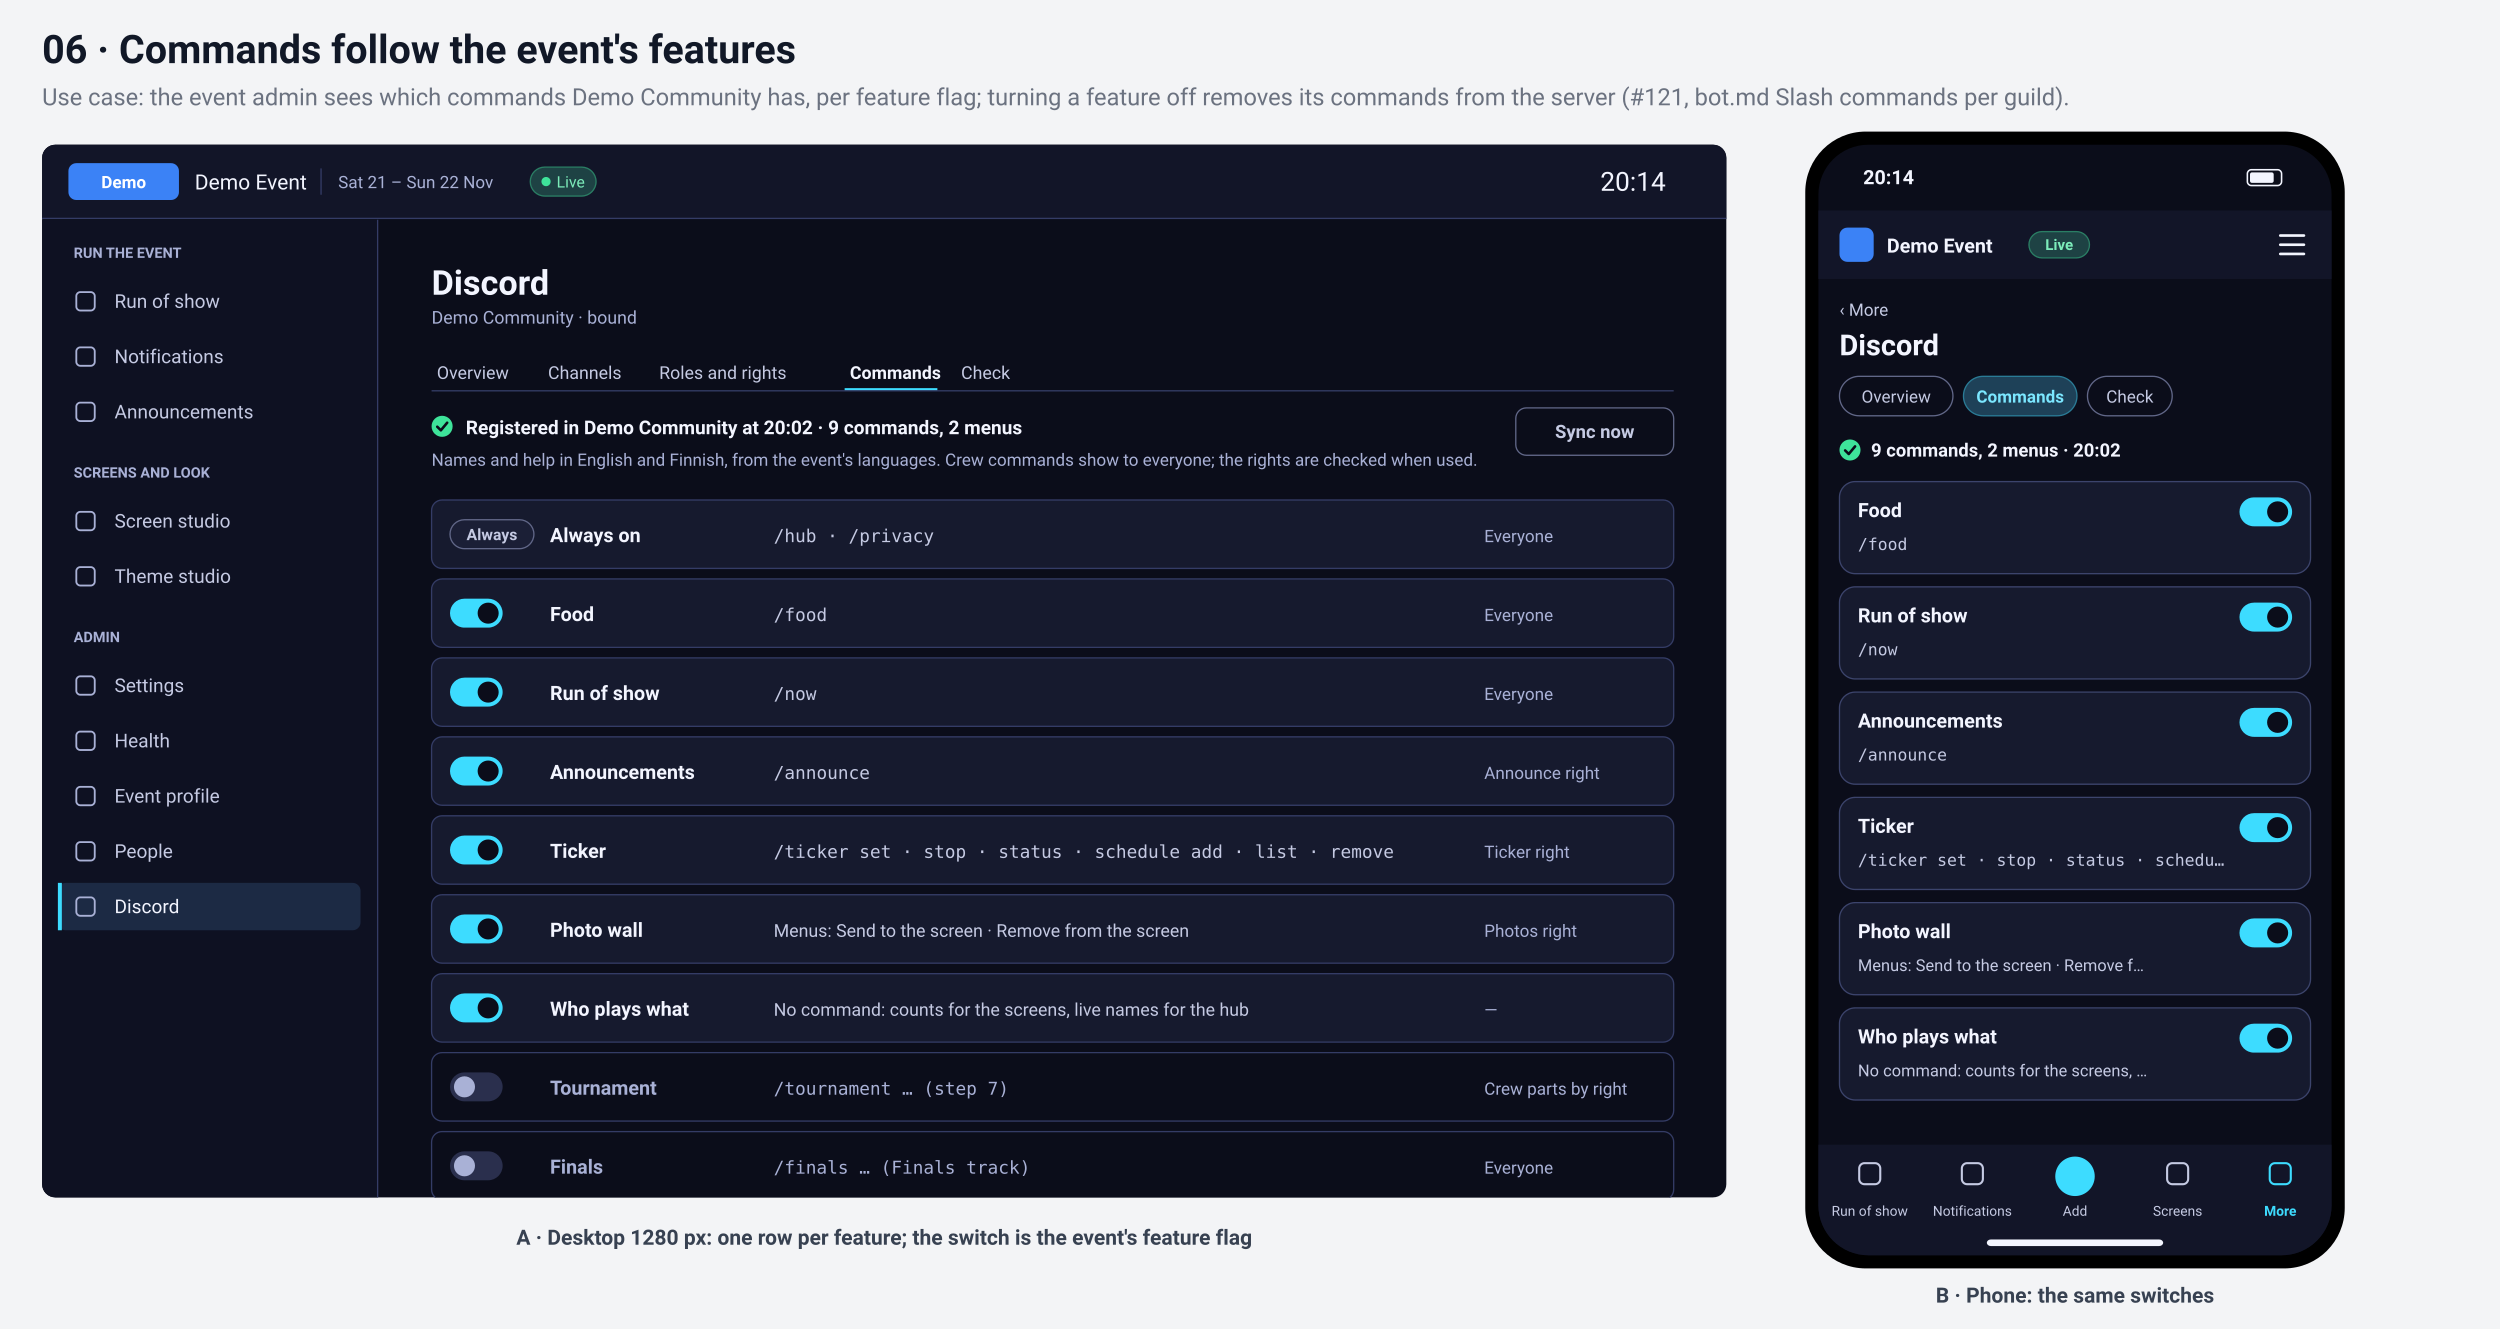
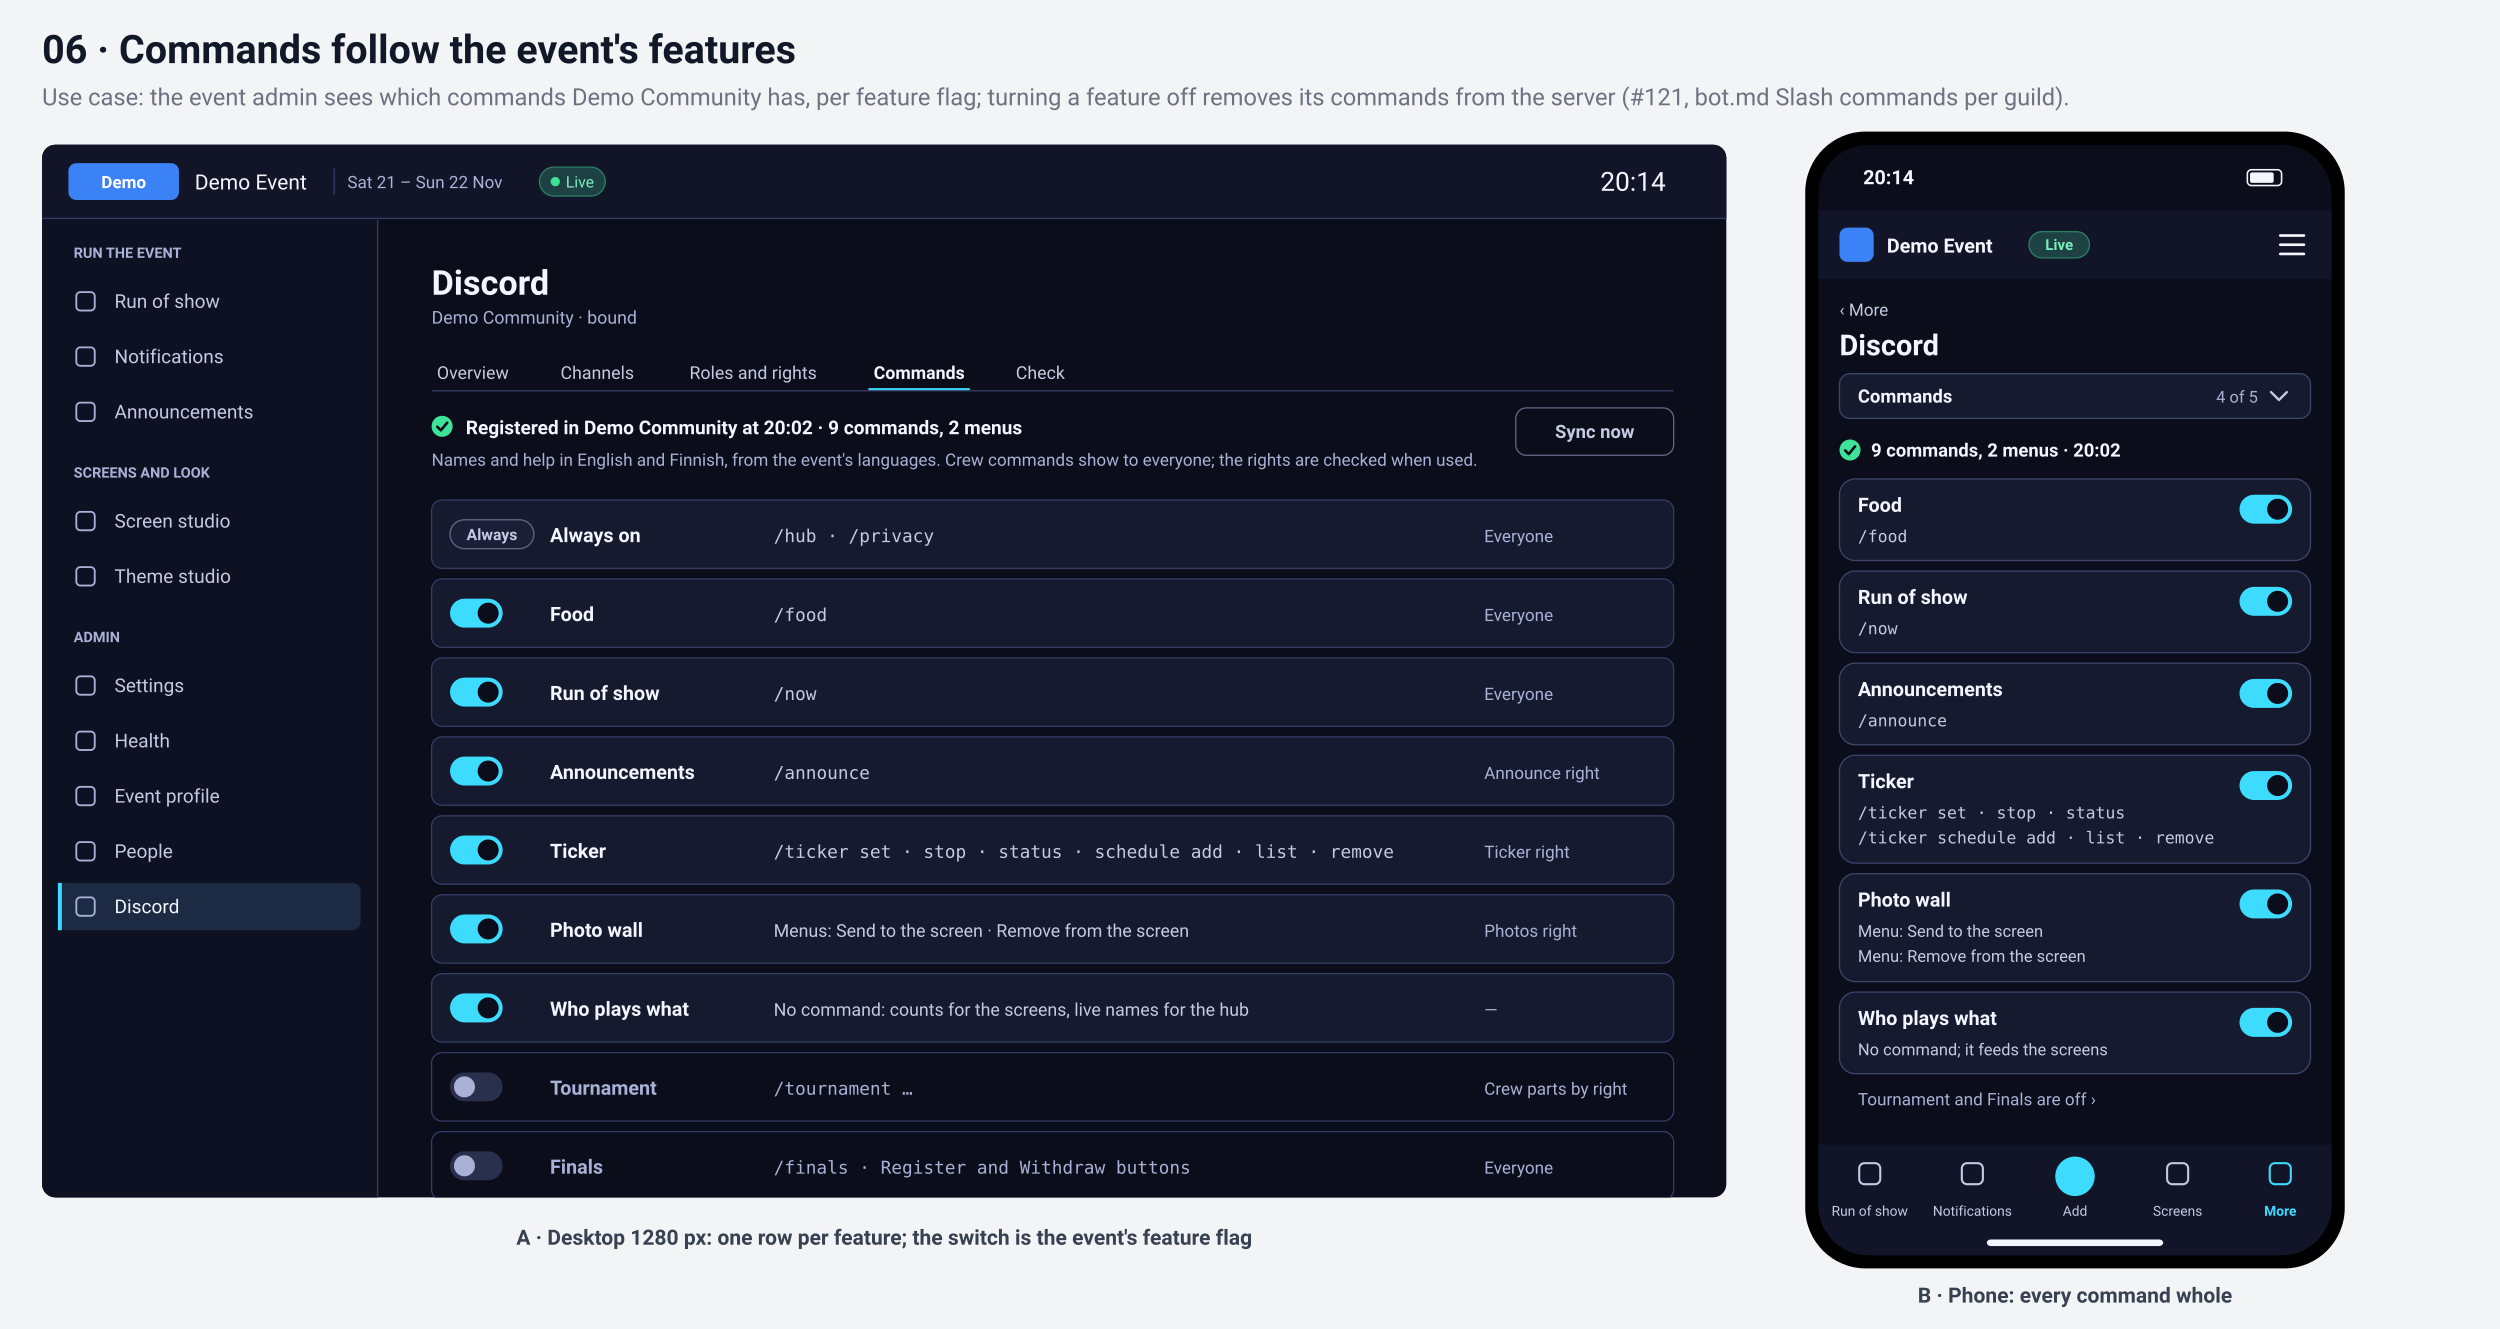
<svg xmlns="http://www.w3.org/2000/svg" viewBox="0 0 1900 1010" width="1900" height="1010" font-family="system-ui, -apple-system, 'Segoe UI', Roboto, Helvetica, Arial, sans-serif">
  <defs>
    <clipPath id="c1">
      <rect x="0" y="0" width="1280" height="800" rx="10" />
    </clipPath>
    <clipPath id="c2">
      <rect x="1382" y="110" width="390" height="844" rx="38" />
    </clipPath>
  </defs>
  <rect x="0" y="0" width="1900" height="1010" rx="0" fill="#f3f4f6" />
  <text x="32" y="48" font-size="30" fill="#111827" font-weight="700" text-anchor="start" data-box="0 1900">06 · Commands follow the event's features</text>
  <text x="32" y="80" font-size="18" fill="#6b7280" font-weight="400" text-anchor="start" data-box="0 1900">Use case: the event admin sees which commands Demo Community has, per feature flag; turning a feature off removes its commands from the server (#121, bot.md Slash commands per guild).</text>
  <g transform="translate(32,110) scale(1)">
    <g clip-path="url(#c1)">
      <rect x="0" y="0" width="1280" height="800" rx="0" fill="#0b0d1a" />
      <rect x="0" y="0" width="1280" height="56" rx="0" fill="#121528" />
      <line x1="0" y1="56" x2="1280" y2="56" stroke="#343c66" stroke-width="1" />
      <rect x="20" y="14" width="84" height="28" rx="6" fill="#3b82f6" />
      <text x="62" y="33" font-size="13" fill="#fff" font-weight="700" text-anchor="middle" data-box="22 102">Demo</text>
-       <text x="116" y="34" font-size="16" fill="#f3f5ff" font-weight="400" text-anchor="start" data-box="110 210">Demo Event</text>
-       <line x1="212" y1="18" x2="212" y2="38" stroke="#343c66" stroke-width="1" />
-       <text x="225" y="33" font-size="13" fill="#a9b1d6" font-weight="400" text-anchor="start" data-box="220 365">Sat 21 – Sun 22 Nov</text>
-       <rect x="371" y="17" width="50" height="22" rx="11" fill="#1e4244" stroke="#2a7e64" stroke-width="1" />
-       <circle cx="383" cy="28" r="3.5" fill="#3ee39a" />
-       <text x="391" y="32.5" font-size="12" fill="#7cecba" font-weight="400" text-anchor="start" data-box="388 420">Live</text>
+       <text x="116" y="34" font-size="16" fill="#f3f5ff" font-weight="400" text-anchor="start" data-box="110 218">Demo Event</text>
+       <line x1="222" y1="18" x2="222" y2="38" stroke="#343c66" stroke-width="1" />
+       <text x="232" y="33" font-size="13" fill="#a9b1d6" font-weight="400" text-anchor="start" data-box="228 372">Sat 21 – Sun 22 Nov</text>
+       <rect x="378" y="17" width="50" height="22" rx="11" fill="#1e4244" stroke="#2a7e64" stroke-width="1" />
+       <circle cx="390" cy="28" r="3.5" fill="#3ee39a" />
+       <text x="398" y="32.5" font-size="12" fill="#7cecba" font-weight="400" text-anchor="start" data-box="395 427">Live</text>
      <text x="1234" y="35" font-size="20" fill="#f3f5ff" font-weight="400" text-anchor="end" data-box="1160 1240">20:14</text>
      <rect x="0" y="57" width="255" height="743" rx="0" fill="#0e1122" />
      <line x1="255" y1="57" x2="255" y2="800" stroke="#343c66" stroke-width="1" />
      <text x="24" y="86" font-size="11" fill="#a9b1d6" font-weight="600" text-anchor="start" data-box="20 250">RUN THE EVENT</text>
      <rect x="26" y="112" width="14" height="14" rx="3" fill="none" stroke="#a9b1d6" stroke-width="1.4" />
      <text x="55" y="124" font-size="14.5" fill="#c5cae3" font-weight="400" text-anchor="start" data-box="50 250">Run of show</text>
      <rect x="26" y="154" width="14" height="14" rx="3" fill="none" stroke="#a9b1d6" stroke-width="1.4" />
      <text x="55" y="166" font-size="14.5" fill="#c5cae3" font-weight="400" text-anchor="start" data-box="50 250">Notifications</text>
      <rect x="26" y="196" width="14" height="14" rx="3" fill="none" stroke="#a9b1d6" stroke-width="1.4" />
      <text x="55" y="208" font-size="14.5" fill="#c5cae3" font-weight="400" text-anchor="start" data-box="50 250">Announcements</text>
      <text x="24" y="253" font-size="11" fill="#a9b1d6" font-weight="600" text-anchor="start" data-box="20 250">SCREENS AND LOOK</text>
      <rect x="26" y="279" width="14" height="14" rx="3" fill="none" stroke="#a9b1d6" stroke-width="1.4" />
      <text x="55" y="291" font-size="14.5" fill="#c5cae3" font-weight="400" text-anchor="start" data-box="50 250">Screen studio</text>
      <rect x="26" y="321" width="14" height="14" rx="3" fill="none" stroke="#a9b1d6" stroke-width="1.4" />
      <text x="55" y="333" font-size="14.5" fill="#c5cae3" font-weight="400" text-anchor="start" data-box="50 250">Theme studio</text>
      <text x="24" y="378" font-size="11" fill="#a9b1d6" font-weight="600" text-anchor="start" data-box="20 250">ADMIN</text>
      <rect x="26" y="404" width="14" height="14" rx="3" fill="none" stroke="#a9b1d6" stroke-width="1.4" />
      <text x="55" y="416" font-size="14.5" fill="#c5cae3" font-weight="400" text-anchor="start" data-box="50 250">Settings</text>
      <rect x="26" y="446" width="14" height="14" rx="3" fill="none" stroke="#a9b1d6" stroke-width="1.4" />
      <text x="55" y="458" font-size="14.5" fill="#c5cae3" font-weight="400" text-anchor="start" data-box="50 250">Health</text>
      <rect x="26" y="488" width="14" height="14" rx="3" fill="none" stroke="#a9b1d6" stroke-width="1.4" />
      <text x="55" y="500" font-size="14.5" fill="#c5cae3" font-weight="400" text-anchor="start" data-box="50 250">Event profile</text>
      <rect x="26" y="530" width="14" height="14" rx="3" fill="none" stroke="#a9b1d6" stroke-width="1.4" />
      <text x="55" y="542" font-size="14.5" fill="#c5cae3" font-weight="400" text-anchor="start" data-box="50 250">People</text>
      <rect x="12" y="561" width="230" height="36" rx="6" fill="#1c2a44" />
      <rect x="12" y="561" width="3" height="36" rx="0" fill="#3ddcff" />
      <rect x="26" y="572" width="14" height="14" rx="3" fill="none" stroke="#a9b1d6" stroke-width="1.4" />
      <text x="55" y="584" font-size="14.5" fill="#f3f5ff" font-weight="400" text-anchor="start" data-box="50 250">Discord</text>
      <text x="296" y="114" font-size="26" fill="#f3f5ff" font-weight="600" text-anchor="start" data-box="296 1240">Discord</text>
      <text x="296" y="136" font-size="13.5" fill="#a9b1d6" font-weight="400" text-anchor="start" data-box="296 1240">Demo Community · bound</text>
-       <text x="300" y="178" font-size="13.5" fill="#c5cae3" font-weight="400" text-anchor="start" data-box="298 378.48">Overview</text>
-       <text x="384.48" y="178" font-size="13.5" fill="#c5cae3" font-weight="400" text-anchor="start" data-box="382.48 462.96">Channels</text>
-       <text x="468.96" y="178" font-size="13.5" fill="#c5cae3" font-weight="400" text-anchor="start" data-box="466.96 607.92">Roles and rights</text>
-       <text x="613.92" y="178" font-size="13.5" fill="#f3f5ff" font-weight="600" text-anchor="start" data-box="611.92 692.4">Commands</text>
-       <line x1="609.92" y1="186" x2="680.4" y2="186" stroke="#3ddcff" stroke-width="2" />
-       <text x="698.4" y="178" font-size="13.5" fill="#c5cae3" font-weight="400" text-anchor="start" data-box="696.4 754.2">Check</text>
+       <text x="300" y="178" font-size="13.5" fill="#c5cae3" font-weight="400" text-anchor="start" data-box="298 388">Overview</text>
+       <text x="394" y="178" font-size="13.5" fill="#c5cae3" font-weight="400" text-anchor="start" data-box="392 486">Channels</text>
+       <text x="492" y="178" font-size="13.5" fill="#c5cae3" font-weight="400" text-anchor="start" data-box="490 626">Roles and rights</text>
+       <text x="632" y="178" font-size="13.5" fill="#f3f5ff" font-weight="600" text-anchor="start" data-box="630 734">Commands</text>
+       <line x1="628" y1="186" x2="705" y2="186" stroke="#3ddcff" stroke-width="2" />
+       <text x="740" y="178" font-size="13.5" fill="#c5cae3" font-weight="400" text-anchor="start" data-box="738 840">Check</text>
      <line x1="296" y1="187" x2="1240" y2="187" stroke="#343c66" stroke-width="1" />
      <circle cx="304" cy="214" r="8" fill="#3ee39a" />
      <path d="M300.32,214.32 l2.72,2.72 l4.8,-5.76" fill="none" stroke="#0b0d1a" stroke-width="2" stroke-linecap="round" stroke-linejoin="round" />
      <text x="322" y="220" font-size="14.5" fill="#f3f5ff" font-weight="600" text-anchor="start" data-box="296 1240">Registered in Demo Community at 20:02 · 9 commands, 2 menus</text>
      <rect x="1120" y="200" width="120" height="36" rx="8" fill="none" stroke="#616788" stroke-width="1" />
      <text x="1180" y="222.9" font-size="14" fill="#c5cae3" font-weight="600" text-anchor="middle" data-box="1124 1236">Sync now</text>
      <text x="296" y="244" font-size="13" fill="#a9b1d6" font-weight="400" text-anchor="start" data-box="296 1240">Names and help in English and Finnish, from the event's languages. Crew commands show to everyone; the rights are checked when used.</text>
      <rect x="296" y="270" width="944" height="52" rx="8" fill="#161a2e" stroke="#343c66" stroke-width="1" />
      <rect x="310" y="285" width="63.76" height="22" rx="11" fill="#1b1f36" stroke="#616788" stroke-width="1" />
      <text x="341.88" y="300.5" font-size="12" fill="#c5cae3" font-weight="600" text-anchor="middle" data-box="313 370.76">Always</text>
      <text x="386" y="302" font-size="15" fill="#f3f5ff" font-weight="600" text-anchor="start" data-box="384 546">Always on</text>
      <text x="556" y="302" font-size="13.5" fill="#c5cae3" font-weight="400" text-anchor="start" data-box="552 1076" font-family="ui-monospace, monospace">/hub · /privacy</text>
      <text x="1096" y="302" font-size="13" fill="#a9b1d6" font-weight="400" text-anchor="start" data-box="1092 1226">Everyone</text>
      <rect x="296" y="330" width="944" height="52" rx="8" fill="#161a2e" stroke="#343c66" stroke-width="1" />
      <rect x="310" y="345" width="40" height="22" rx="11" fill="#3ddcff" />
      <circle cx="339" cy="356" r="8" fill="#0b0d1a" />
      <text x="386" y="362" font-size="15" fill="#f3f5ff" font-weight="600" text-anchor="start" data-box="384 546">Food</text>
      <text x="556" y="362" font-size="13.5" fill="#c5cae3" font-weight="400" text-anchor="start" data-box="552 1076" font-family="ui-monospace, monospace">/food</text>
      <text x="1096" y="362" font-size="13" fill="#a9b1d6" font-weight="400" text-anchor="start" data-box="1092 1226">Everyone</text>
      <rect x="296" y="390" width="944" height="52" rx="8" fill="#161a2e" stroke="#343c66" stroke-width="1" />
      <rect x="310" y="405" width="40" height="22" rx="11" fill="#3ddcff" />
      <circle cx="339" cy="416" r="8" fill="#0b0d1a" />
      <text x="386" y="422" font-size="15" fill="#f3f5ff" font-weight="600" text-anchor="start" data-box="384 546">Run of show</text>
      <text x="556" y="422" font-size="13.5" fill="#c5cae3" font-weight="400" text-anchor="start" data-box="552 1076" font-family="ui-monospace, monospace">/now</text>
      <text x="1096" y="422" font-size="13" fill="#a9b1d6" font-weight="400" text-anchor="start" data-box="1092 1226">Everyone</text>
      <rect x="296" y="450" width="944" height="52" rx="8" fill="#161a2e" stroke="#343c66" stroke-width="1" />
      <rect x="310" y="465" width="40" height="22" rx="11" fill="#3ddcff" />
      <circle cx="339" cy="476" r="8" fill="#0b0d1a" />
      <text x="386" y="482" font-size="15" fill="#f3f5ff" font-weight="600" text-anchor="start" data-box="384 546">Announcements</text>
      <text x="556" y="482" font-size="13.5" fill="#c5cae3" font-weight="400" text-anchor="start" data-box="552 1076" font-family="ui-monospace, monospace">/announce</text>
      <text x="1096" y="482" font-size="13" fill="#a9b1d6" font-weight="400" text-anchor="start" data-box="1092 1226">Announce right</text>
      <rect x="296" y="510" width="944" height="52" rx="8" fill="#161a2e" stroke="#343c66" stroke-width="1" />
      <rect x="310" y="525" width="40" height="22" rx="11" fill="#3ddcff" />
      <circle cx="339" cy="536" r="8" fill="#0b0d1a" />
      <text x="386" y="542" font-size="15" fill="#f3f5ff" font-weight="600" text-anchor="start" data-box="384 546">Ticker</text>
      <text x="556" y="542" font-size="13.5" fill="#c5cae3" font-weight="400" text-anchor="start" data-box="552 1076" font-family="ui-monospace, monospace">/ticker set · stop · status · schedule add · list · remove</text>
      <text x="1096" y="542" font-size="13" fill="#a9b1d6" font-weight="400" text-anchor="start" data-box="1092 1226">Ticker right</text>
      <rect x="296" y="570" width="944" height="52" rx="8" fill="#161a2e" stroke="#343c66" stroke-width="1" />
      <rect x="310" y="585" width="40" height="22" rx="11" fill="#3ddcff" />
      <circle cx="339" cy="596" r="8" fill="#0b0d1a" />
      <text x="386" y="602" font-size="15" fill="#f3f5ff" font-weight="600" text-anchor="start" data-box="384 546">Photo wall</text>
      <text x="556" y="602" font-size="13.5" fill="#c5cae3" font-weight="400" text-anchor="start" data-box="552 1076">Menus: Send to the screen · Remove from the screen</text>
      <text x="1096" y="602" font-size="13" fill="#a9b1d6" font-weight="400" text-anchor="start" data-box="1092 1226">Photos right</text>
      <rect x="296" y="630" width="944" height="52" rx="8" fill="#161a2e" stroke="#343c66" stroke-width="1" />
      <rect x="310" y="645" width="40" height="22" rx="11" fill="#3ddcff" />
      <circle cx="339" cy="656" r="8" fill="#0b0d1a" />
      <text x="386" y="662" font-size="15" fill="#f3f5ff" font-weight="600" text-anchor="start" data-box="384 546">Who plays what</text>
      <text x="556" y="662" font-size="13.5" fill="#c5cae3" font-weight="400" text-anchor="start" data-box="552 1076">No command: counts for the screens, live names for the hub</text>
      <text x="1096" y="662" font-size="13" fill="#a9b1d6" font-weight="400" text-anchor="start" data-box="1092 1226">—</text>
      <rect x="296" y="690" width="944" height="52" rx="8" fill="#0b0d1a" stroke="#343c66" stroke-width="1" />
      <rect x="310" y="705" width="40" height="22" rx="11" fill="#2a2f4d" />
      <circle cx="321" cy="716" r="8" fill="#a9b1d6" />
      <text x="386" y="722" font-size="15" fill="#a9b1d6" font-weight="600" text-anchor="start" data-box="384 546">Tournament</text>
-       <text x="556" y="722" font-size="13.5" fill="#a9b1d6" font-weight="400" text-anchor="start" data-box="552 1076" font-family="ui-monospace, monospace">/tournament … (step 7)</text>
+       <text x="556" y="722" font-size="13.5" fill="#a9b1d6" font-weight="400" text-anchor="start" data-box="552 1076" font-family="ui-monospace, monospace">/tournament …</text>
      <text x="1096" y="722" font-size="13" fill="#a9b1d6" font-weight="400" text-anchor="start" data-box="1092 1226">Crew parts by right</text>
      <rect x="296" y="750" width="944" height="52" rx="8" fill="#0b0d1a" stroke="#343c66" stroke-width="1" />
      <rect x="310" y="765" width="40" height="22" rx="11" fill="#2a2f4d" />
      <circle cx="321" cy="776" r="8" fill="#a9b1d6" />
      <text x="386" y="782" font-size="15" fill="#a9b1d6" font-weight="600" text-anchor="start" data-box="384 546">Finals</text>
-       <text x="556" y="782" font-size="13.5" fill="#a9b1d6" font-weight="400" text-anchor="start" data-box="552 1076" font-family="ui-monospace, monospace">/finals … (Finals track)</text>
+       <text x="556" y="782" font-size="13.5" fill="#a9b1d6" font-weight="400" text-anchor="start" data-box="552 1076" font-family="ui-monospace, monospace">/finals · Register and Withdraw buttons</text>
      <text x="1096" y="782" font-size="13" fill="#a9b1d6" font-weight="400" text-anchor="start" data-box="1092 1226">Everyone</text>
    </g>
  </g>
  <text x="672" y="946" font-size="16" fill="#374151" font-weight="600" text-anchor="middle" data-box="32 1312">A · Desktop 1280 px: one row per feature; the switch is the event's feature flag</text>
  <rect x="1372" y="100" width="410" height="864" rx="46" fill="#000" />
  <g clip-path="url(#c2)">
    <rect x="1382" y="110" width="390" height="844" rx="0" fill="#0b0d1a" />
    <text x="1416" y="140" font-size="15" fill="#f3f5ff" font-weight="600" text-anchor="start" data-box="1382 1772">20:14</text>
    <rect x="1708" y="129" width="26" height="12" rx="3" fill="none" stroke="#f3f5ff" stroke-width="1.2" />
    <rect x="1710" y="131" width="18" height="8" rx="1.5" fill="#f3f5ff" />
    <rect x="1382" y="160" width="390" height="52" rx="0" fill="#121528" />
    <rect x="1398" y="173" width="26" height="26" rx="6" fill="#3b82f6" />
    <text x="1434" y="192" font-size="15" fill="#f3f5ff" font-weight="600" text-anchor="start" data-box="1382 1772">Demo Event</text>
    <rect x="1542" y="176" width="46" height="20" rx="10" fill="#1e4244" stroke="#2a7e64" stroke-width="1" />
    <text x="1565" y="190" font-size="11.5" fill="#7cecba" font-weight="600" text-anchor="middle" data-box="1544 1586">Live</text>
    <rect x="1732" y="178" width="20" height="2" rx="1" fill="#f3f5ff" />
    <rect x="1732" y="185" width="20" height="2" rx="1" fill="#f3f5ff" />
    <rect x="1732" y="192" width="20" height="2" rx="1" fill="#f3f5ff" />
    <text x="1398" y="240" font-size="13" fill="#c5cae3" font-weight="400" text-anchor="start" data-box="1382 1772">‹ More</text>
    <text x="1398" y="270" font-size="22" fill="#f3f5ff" font-weight="600" text-anchor="start" data-box="1382 1772">Discord</text>
-     <rect x="1398" y="286" width="86.24" height="30" rx="15" fill="none" stroke="#616788" stroke-width="1" />
-     <text x="1441.12" y="306" font-size="13" fill="#c5cae3" font-weight="400" text-anchor="middle" data-box="1402 1480.24">Overview</text>
-     <rect x="1492.24" y="286" width="86.24" height="30" rx="15" fill="#1e4158" stroke="#2a7b96" stroke-width="1" />
-     <text x="1535.36" y="306" font-size="13" fill="#7be7ff" font-weight="600" text-anchor="middle" data-box="1496.24 1574.48">Commands</text>
-     <rect x="1586.48" y="286" width="64.4" height="30" rx="15" fill="none" stroke="#616788" stroke-width="1" />
-     <text x="1618.68" y="306" font-size="13" fill="#c5cae3" font-weight="400" text-anchor="middle" data-box="1590.48 1646.88">Check</text>
+     <rect x="1398" y="284" width="358" height="34" rx="8" fill="#161a2e" stroke="#3c446c" stroke-width="1" />
+     <text x="1412" y="306" font-size="14" fill="#f3f5ff" font-weight="600" text-anchor="start" data-box="1408 1648">Commands</text>
+     <text x="1716" y="306" font-size="12.5" fill="#a9b1d6" font-weight="400" text-anchor="end" data-box="1648 1718">4 of 5</text>
+     <path d="M1726,298 l6,6 l6,-6" fill="none" stroke="#c5cae3" stroke-width="1.8" stroke-linecap="round" stroke-linejoin="round" />
    <rect x="1382" y="870" width="390" height="84" rx="0" fill="#121528" />
    <rect x="1413" y="884" width="16" height="16" rx="4" fill="none" stroke="#c5cae3" stroke-width="1.6" />
    <text x="1421" y="924" font-size="10.5" fill="#c5cae3" font-weight="400" text-anchor="middle" data-box="1382 1460">Run of show</text>
    <rect x="1491" y="884" width="16" height="16" rx="4" fill="none" stroke="#c5cae3" stroke-width="1.6" />
    <text x="1499" y="924" font-size="10.5" fill="#c5cae3" font-weight="400" text-anchor="middle" data-box="1460 1538">Notifications</text>
    <circle cx="1577" cy="894" r="15" fill="#3ddcff" />
    <text x="1577" y="924" font-size="10.5" fill="#c5cae3" font-weight="400" text-anchor="middle" data-box="1538 1616">Add</text>
    <rect x="1647" y="884" width="16" height="16" rx="4" fill="none" stroke="#c5cae3" stroke-width="1.6" />
    <text x="1655" y="924" font-size="10.5" fill="#c5cae3" font-weight="400" text-anchor="middle" data-box="1616 1694">Screens</text>
    <rect x="1725" y="884" width="16" height="16" rx="4" fill="none" stroke="#3ddcff" stroke-width="1.6" />
    <text x="1733" y="924" font-size="10.5" fill="#3ddcff" font-weight="600" text-anchor="middle" data-box="1694 1772">More</text>
    <rect x="1510" y="942" width="134" height="5" rx="3" fill="#f3f5ff" />
    <circle cx="1406" cy="342" r="8" fill="#3ee39a" />
    <path d="M1402.32,342.32 l2.72,2.72 l4.8,-5.76" fill="none" stroke="#0b0d1a" stroke-width="2" stroke-linecap="round" stroke-linejoin="round" />
    <text x="1422" y="347" font-size="14" fill="#f3f5ff" font-weight="600" text-anchor="start" data-box="1398 1756">9 commands, 2 menus · 20:02</text>
-     <rect x="1398" y="366" width="358" height="70" rx="12" fill="#161a2e" stroke="#3c446c" stroke-width="1" />
-     <text x="1412" y="393" font-size="15" fill="#f3f5ff" font-weight="600" text-anchor="start" data-box="1412 1742">Food</text>
-     <rect x="1702" y="378" width="40" height="22" rx="11" fill="#3ddcff" />
-     <circle cx="1731" cy="389" r="8" fill="#0b0d1a" />
-     <text x="1412" y="418" font-size="12.5" fill="#c5cae3" font-weight="400" text-anchor="start" data-box="1412 1742" font-family="ui-monospace, monospace">/food</text>
-     <rect x="1398" y="446" width="358" height="70" rx="12" fill="#161a2e" stroke="#3c446c" stroke-width="1" />
-     <text x="1412" y="473" font-size="15" fill="#f3f5ff" font-weight="600" text-anchor="start" data-box="1412 1742">Run of show</text>
-     <rect x="1702" y="458" width="40" height="22" rx="11" fill="#3ddcff" />
-     <circle cx="1731" cy="469" r="8" fill="#0b0d1a" />
-     <text x="1412" y="498" font-size="12.5" fill="#c5cae3" font-weight="400" text-anchor="start" data-box="1412 1742" font-family="ui-monospace, monospace">/now</text>
-     <rect x="1398" y="526" width="358" height="70" rx="12" fill="#161a2e" stroke="#3c446c" stroke-width="1" />
-     <text x="1412" y="553" font-size="15" fill="#f3f5ff" font-weight="600" text-anchor="start" data-box="1412 1742">Announcements</text>
-     <rect x="1702" y="538" width="40" height="22" rx="11" fill="#3ddcff" />
-     <circle cx="1731" cy="549" r="8" fill="#0b0d1a" />
-     <text x="1412" y="578" font-size="12.5" fill="#c5cae3" font-weight="400" text-anchor="start" data-box="1412 1742" font-family="ui-monospace, monospace">/announce</text>
-     <rect x="1398" y="606" width="358" height="70" rx="12" fill="#161a2e" stroke="#3c446c" stroke-width="1" />
-     <text x="1412" y="633" font-size="15" fill="#f3f5ff" font-weight="600" text-anchor="start" data-box="1412 1742">Ticker</text>
-     <rect x="1702" y="618" width="40" height="22" rx="11" fill="#3ddcff" />
-     <circle cx="1731" cy="629" r="8" fill="#0b0d1a" />
-     <text x="1412" y="658" font-size="12.5" fill="#c5cae3" font-weight="400" text-anchor="start" data-box="1412 1742" font-family="ui-monospace, monospace">/ticker set · stop · status · schedu…</text>
-     <rect x="1398" y="686" width="358" height="70" rx="12" fill="#161a2e" stroke="#3c446c" stroke-width="1" />
-     <text x="1412" y="713" font-size="15" fill="#f3f5ff" font-weight="600" text-anchor="start" data-box="1412 1742">Photo wall</text>
-     <rect x="1702" y="698" width="40" height="22" rx="11" fill="#3ddcff" />
-     <circle cx="1731" cy="709" r="8" fill="#0b0d1a" />
-     <text x="1412" y="738" font-size="12.5" fill="#c5cae3" font-weight="400" text-anchor="start" data-box="1412 1742">Menus: Send to the screen · Remove f…</text>
-     <rect x="1398" y="766" width="358" height="70" rx="12" fill="#161a2e" stroke="#3c446c" stroke-width="1" />
-     <text x="1412" y="793" font-size="15" fill="#f3f5ff" font-weight="600" text-anchor="start" data-box="1412 1742">Who plays what</text>
-     <rect x="1702" y="778" width="40" height="22" rx="11" fill="#3ddcff" />
-     <circle cx="1731" cy="789" r="8" fill="#0b0d1a" />
-     <text x="1412" y="818" font-size="12.5" fill="#c5cae3" font-weight="400" text-anchor="start" data-box="1412 1742">No command: counts for the screens, …</text>
+     <rect x="1398" y="364" width="358" height="62" rx="12" fill="#161a2e" stroke="#3c446c" stroke-width="1" />
+     <text x="1412" y="389" font-size="15" fill="#f3f5ff" font-weight="600" text-anchor="start" data-box="1412 1690">Food</text>
+     <rect x="1702" y="376" width="40" height="22" rx="11" fill="#3ddcff" />
+     <circle cx="1731" cy="387" r="8" fill="#0b0d1a" />
+     <text x="1412" y="412" font-size="12.5" fill="#c5cae3" font-weight="400" text-anchor="start" data-box="1412 1742" font-family="ui-monospace, monospace">/food</text>
+     <rect x="1398" y="434" width="358" height="62" rx="12" fill="#161a2e" stroke="#3c446c" stroke-width="1" />
+     <text x="1412" y="459" font-size="15" fill="#f3f5ff" font-weight="600" text-anchor="start" data-box="1412 1690">Run of show</text>
+     <rect x="1702" y="446" width="40" height="22" rx="11" fill="#3ddcff" />
+     <circle cx="1731" cy="457" r="8" fill="#0b0d1a" />
+     <text x="1412" y="482" font-size="12.5" fill="#c5cae3" font-weight="400" text-anchor="start" data-box="1412 1742" font-family="ui-monospace, monospace">/now</text>
+     <rect x="1398" y="504" width="358" height="62" rx="12" fill="#161a2e" stroke="#3c446c" stroke-width="1" />
+     <text x="1412" y="529" font-size="15" fill="#f3f5ff" font-weight="600" text-anchor="start" data-box="1412 1690">Announcements</text>
+     <rect x="1702" y="516" width="40" height="22" rx="11" fill="#3ddcff" />
+     <circle cx="1731" cy="527" r="8" fill="#0b0d1a" />
+     <text x="1412" y="552" font-size="12.5" fill="#c5cae3" font-weight="400" text-anchor="start" data-box="1412 1742" font-family="ui-monospace, monospace">/announce</text>
+     <rect x="1398" y="574" width="358" height="82" rx="12" fill="#161a2e" stroke="#3c446c" stroke-width="1" />
+     <text x="1412" y="599" font-size="15" fill="#f3f5ff" font-weight="600" text-anchor="start" data-box="1412 1690">Ticker</text>
+     <rect x="1702" y="586" width="40" height="22" rx="11" fill="#3ddcff" />
+     <circle cx="1731" cy="597" r="8" fill="#0b0d1a" />
+     <text x="1412" y="622" font-size="12.5" fill="#c5cae3" font-weight="400" text-anchor="start" data-box="1412 1742" font-family="ui-monospace, monospace">/ticker set · stop · status</text>
+     <text x="1412" y="641" font-size="12.5" fill="#c5cae3" font-weight="400" text-anchor="start" data-box="1412 1742" font-family="ui-monospace, monospace">/ticker schedule add · list · remove</text>
+     <rect x="1398" y="664" width="358" height="82" rx="12" fill="#161a2e" stroke="#3c446c" stroke-width="1" />
+     <text x="1412" y="689" font-size="15" fill="#f3f5ff" font-weight="600" text-anchor="start" data-box="1412 1690">Photo wall</text>
+     <rect x="1702" y="676" width="40" height="22" rx="11" fill="#3ddcff" />
+     <circle cx="1731" cy="687" r="8" fill="#0b0d1a" />
+     <text x="1412" y="712" font-size="12.5" fill="#c5cae3" font-weight="400" text-anchor="start" data-box="1412 1742">Menu: Send to the screen</text>
+     <text x="1412" y="731" font-size="12.5" fill="#c5cae3" font-weight="400" text-anchor="start" data-box="1412 1742">Menu: Remove from the screen</text>
+     <rect x="1398" y="754" width="358" height="62" rx="12" fill="#161a2e" stroke="#3c446c" stroke-width="1" />
+     <text x="1412" y="779" font-size="15" fill="#f3f5ff" font-weight="600" text-anchor="start" data-box="1412 1690">Who plays what</text>
+     <rect x="1702" y="766" width="40" height="22" rx="11" fill="#3ddcff" />
+     <circle cx="1731" cy="777" r="8" fill="#0b0d1a" />
+     <text x="1412" y="802" font-size="12.5" fill="#c5cae3" font-weight="400" text-anchor="start" data-box="1412 1742">No command; it feeds the screens</text>
+     <text x="1412" y="840" font-size="13" fill="#a9b1d6" font-weight="400" text-anchor="start" data-box="1398 1756">Tournament and Finals are off  ›</text>
  </g>
-   <text x="1577" y="990" font-size="16" fill="#374151" font-weight="600" text-anchor="middle" data-box="1372 1782">B · Phone: the same switches</text>
+   <text x="1577" y="990" font-size="16" fill="#374151" font-weight="600" text-anchor="middle" data-box="1372 1782">B · Phone: every command whole</text>
</svg>
